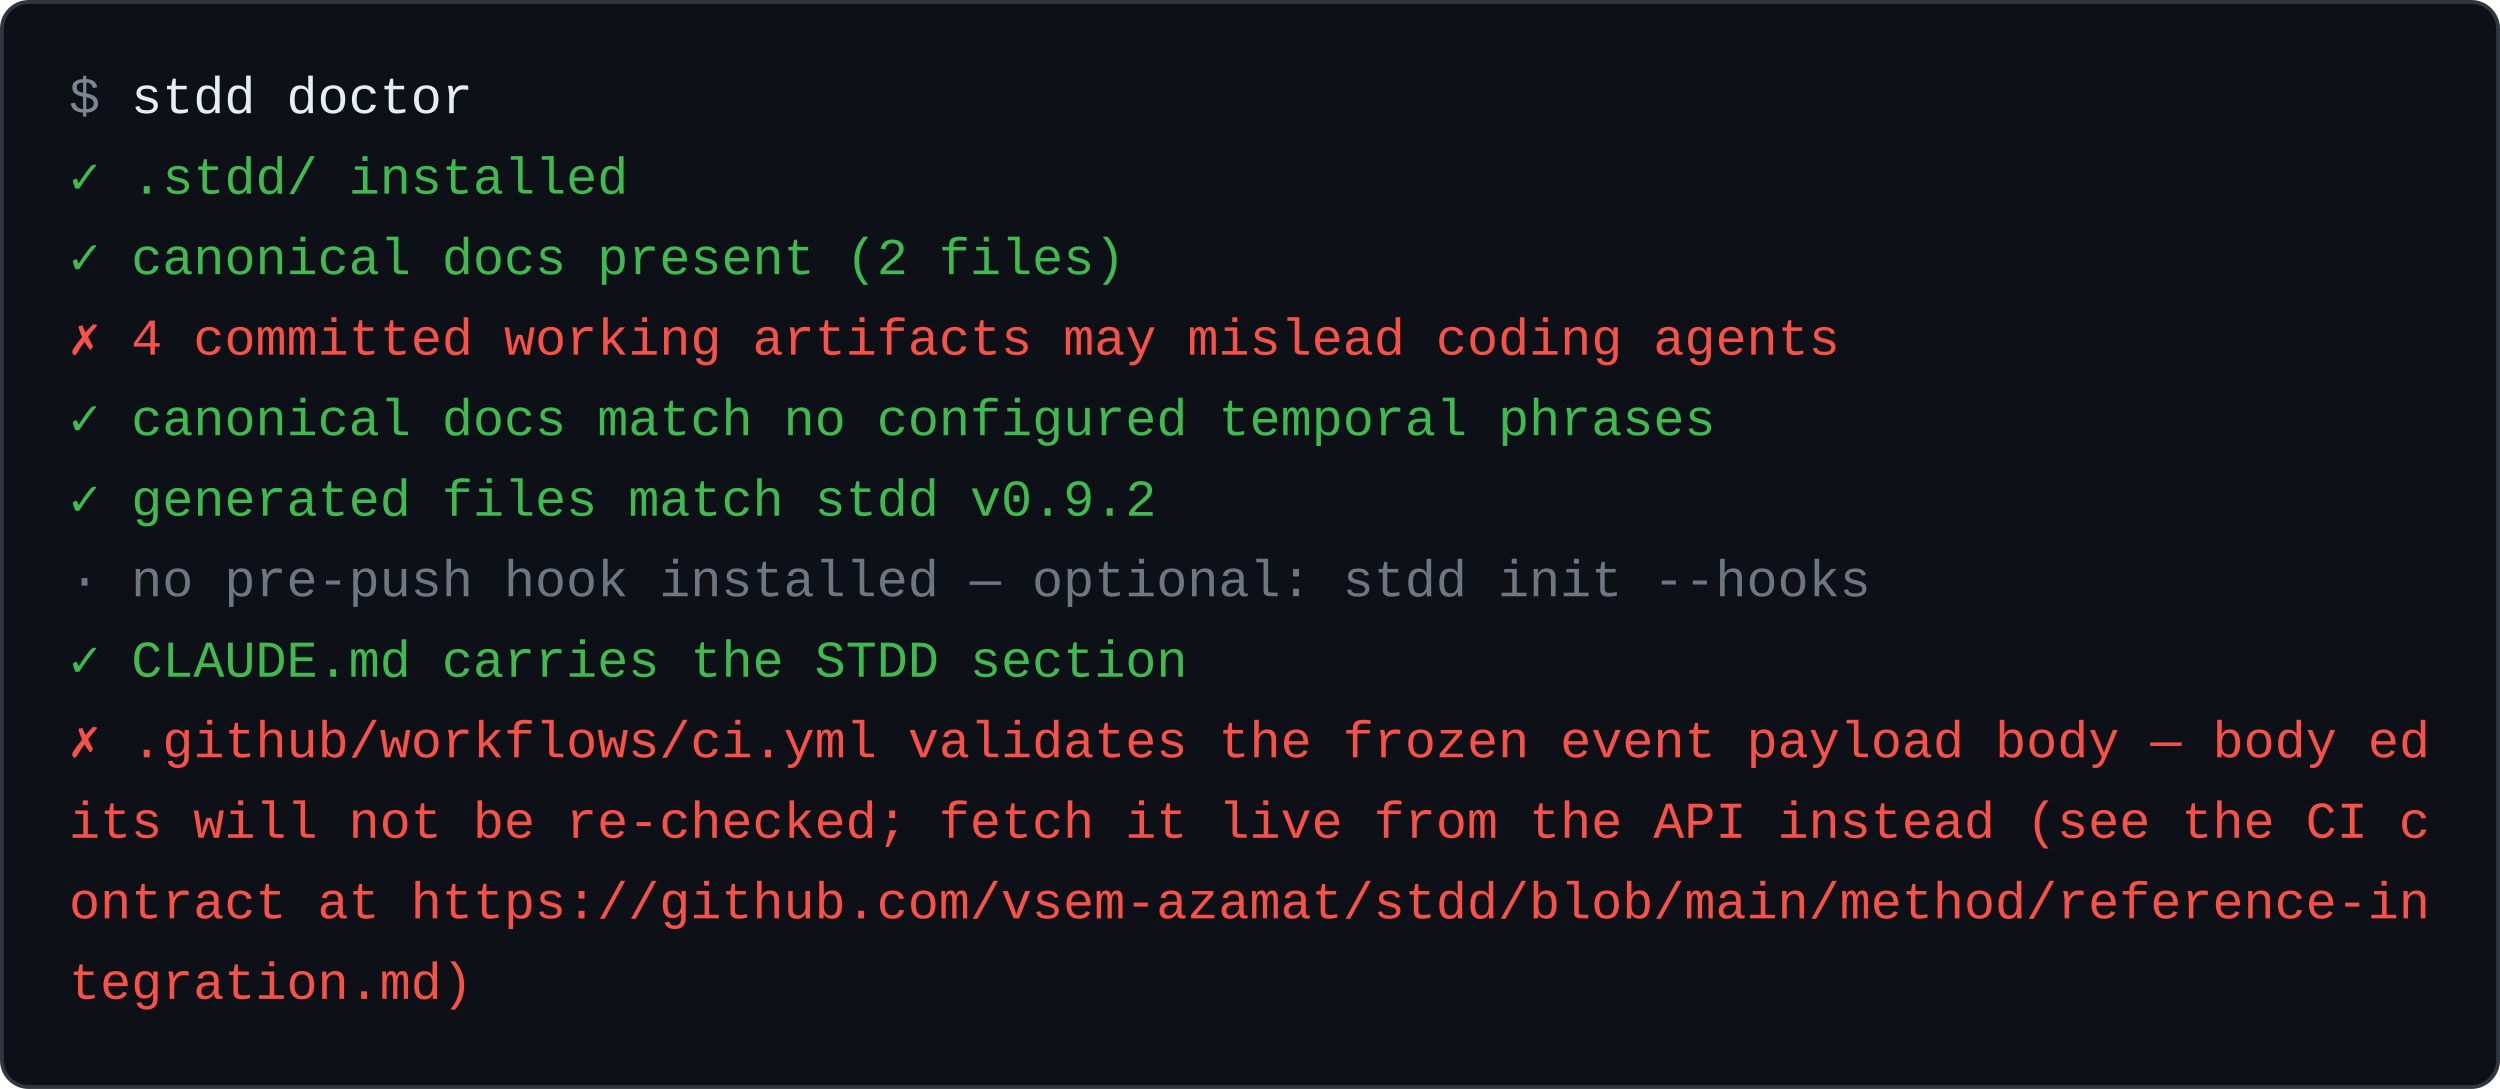
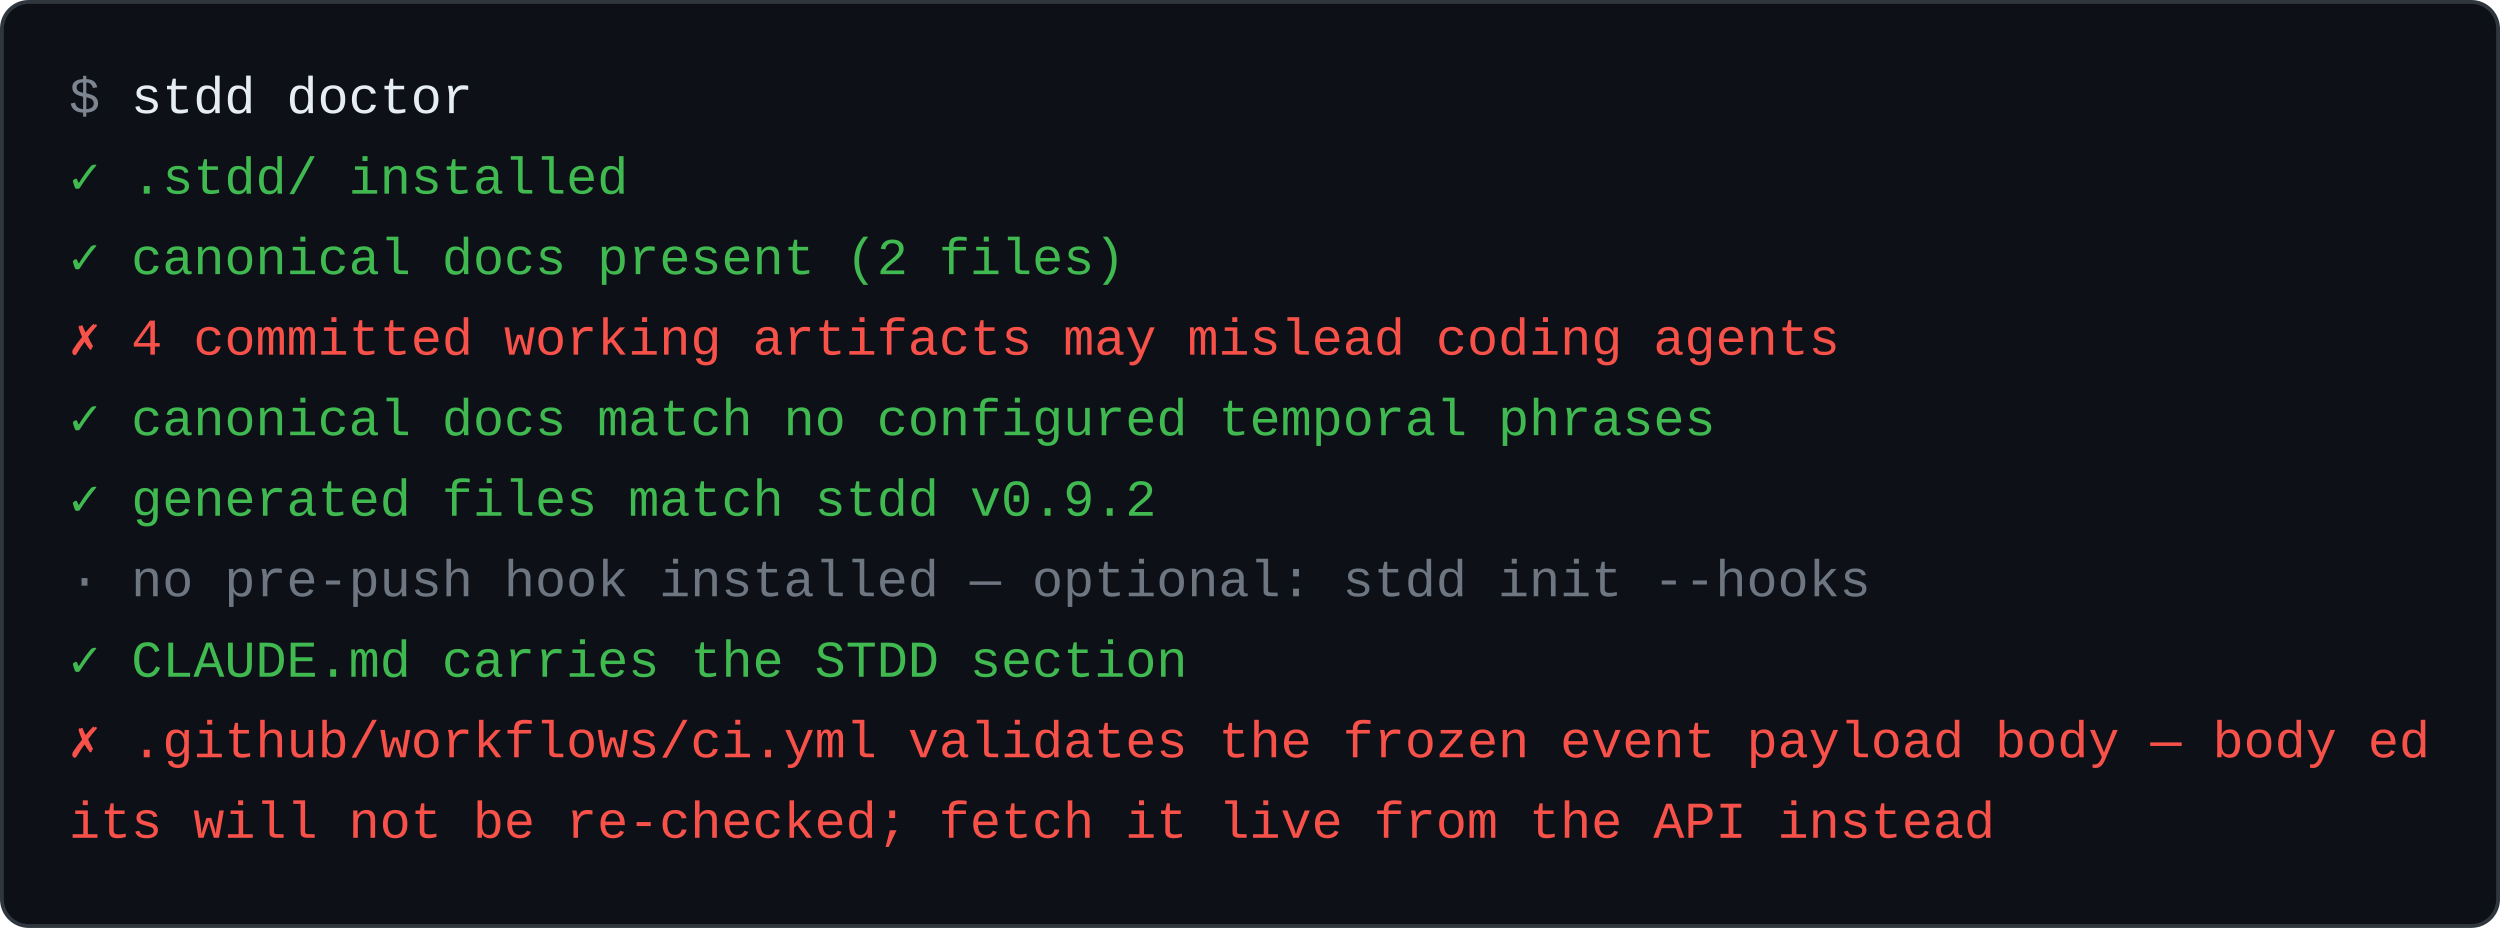
- <svg xmlns="http://www.w3.org/2000/svg" width="652" height="284" viewBox="0 0 652 284" role="img" aria-label="stdd doctor — 11 lines of output">
-   <rect x="0.5" y="0.5" width="651" height="283" rx="7" fill="#0d1117" stroke="#30363d" />
+ <svg xmlns="http://www.w3.org/2000/svg" width="652" height="242" viewBox="0 0 652 242" role="img" aria-label="stdd doctor — 9 lines of output">
+   <rect x="0.5" y="0.5" width="651" height="241" rx="7" fill="#0d1117" stroke="#30363d" />
  <g font-family="ui-monospace, SFMono-Regular, Menlo, Consolas, 'Liberation Mono', monospace" font-size="13.5" xml:space="preserve">
    <text x="18" y="29.5" fill="#7d8590">$</text>
    <text x="34.2" y="29.5" fill="#e6edf3">stdd doctor</text>
    <text x="18" y="50.5" fill="#3fb950">✓ .stdd/ installed</text>
    <text x="18" y="71.5" fill="#3fb950">✓ canonical docs present (2 files)</text>
    <text x="18" y="92.5" fill="#f85149">✗ 4 committed working artifacts may mislead coding agents</text>
    <text x="18" y="113.5" fill="#3fb950">✓ canonical docs match no configured temporal phrases</text>
    <text x="18" y="134.5" fill="#3fb950">✓ generated files match stdd v0.9.2</text>
    <text x="18" y="155.5" fill="#6e7681">· no pre-push hook installed — optional: stdd init --hooks</text>
    <text x="18" y="176.5" fill="#3fb950">✓ CLAUDE.md carries the STDD section</text>
    <text x="18" y="197.5" fill="#f85149">✗ .github/workflows/ci.yml validates the frozen event payload body — body ed</text>
-     <text x="18" y="218.5" fill="#f85149">its will not be re-checked; fetch it live from the API instead (see the CI c</text>
-     <text x="18" y="239.5" fill="#f85149">ontract at https://github.com/vsem-azamat/stdd/blob/main/method/reference-in</text>
-     <text x="18" y="260.5" fill="#f85149">tegration.md)</text>
+     <text x="18" y="218.5" fill="#f85149">its will not be re-checked; fetch it live from the API instead</text>
  </g>
</svg>
